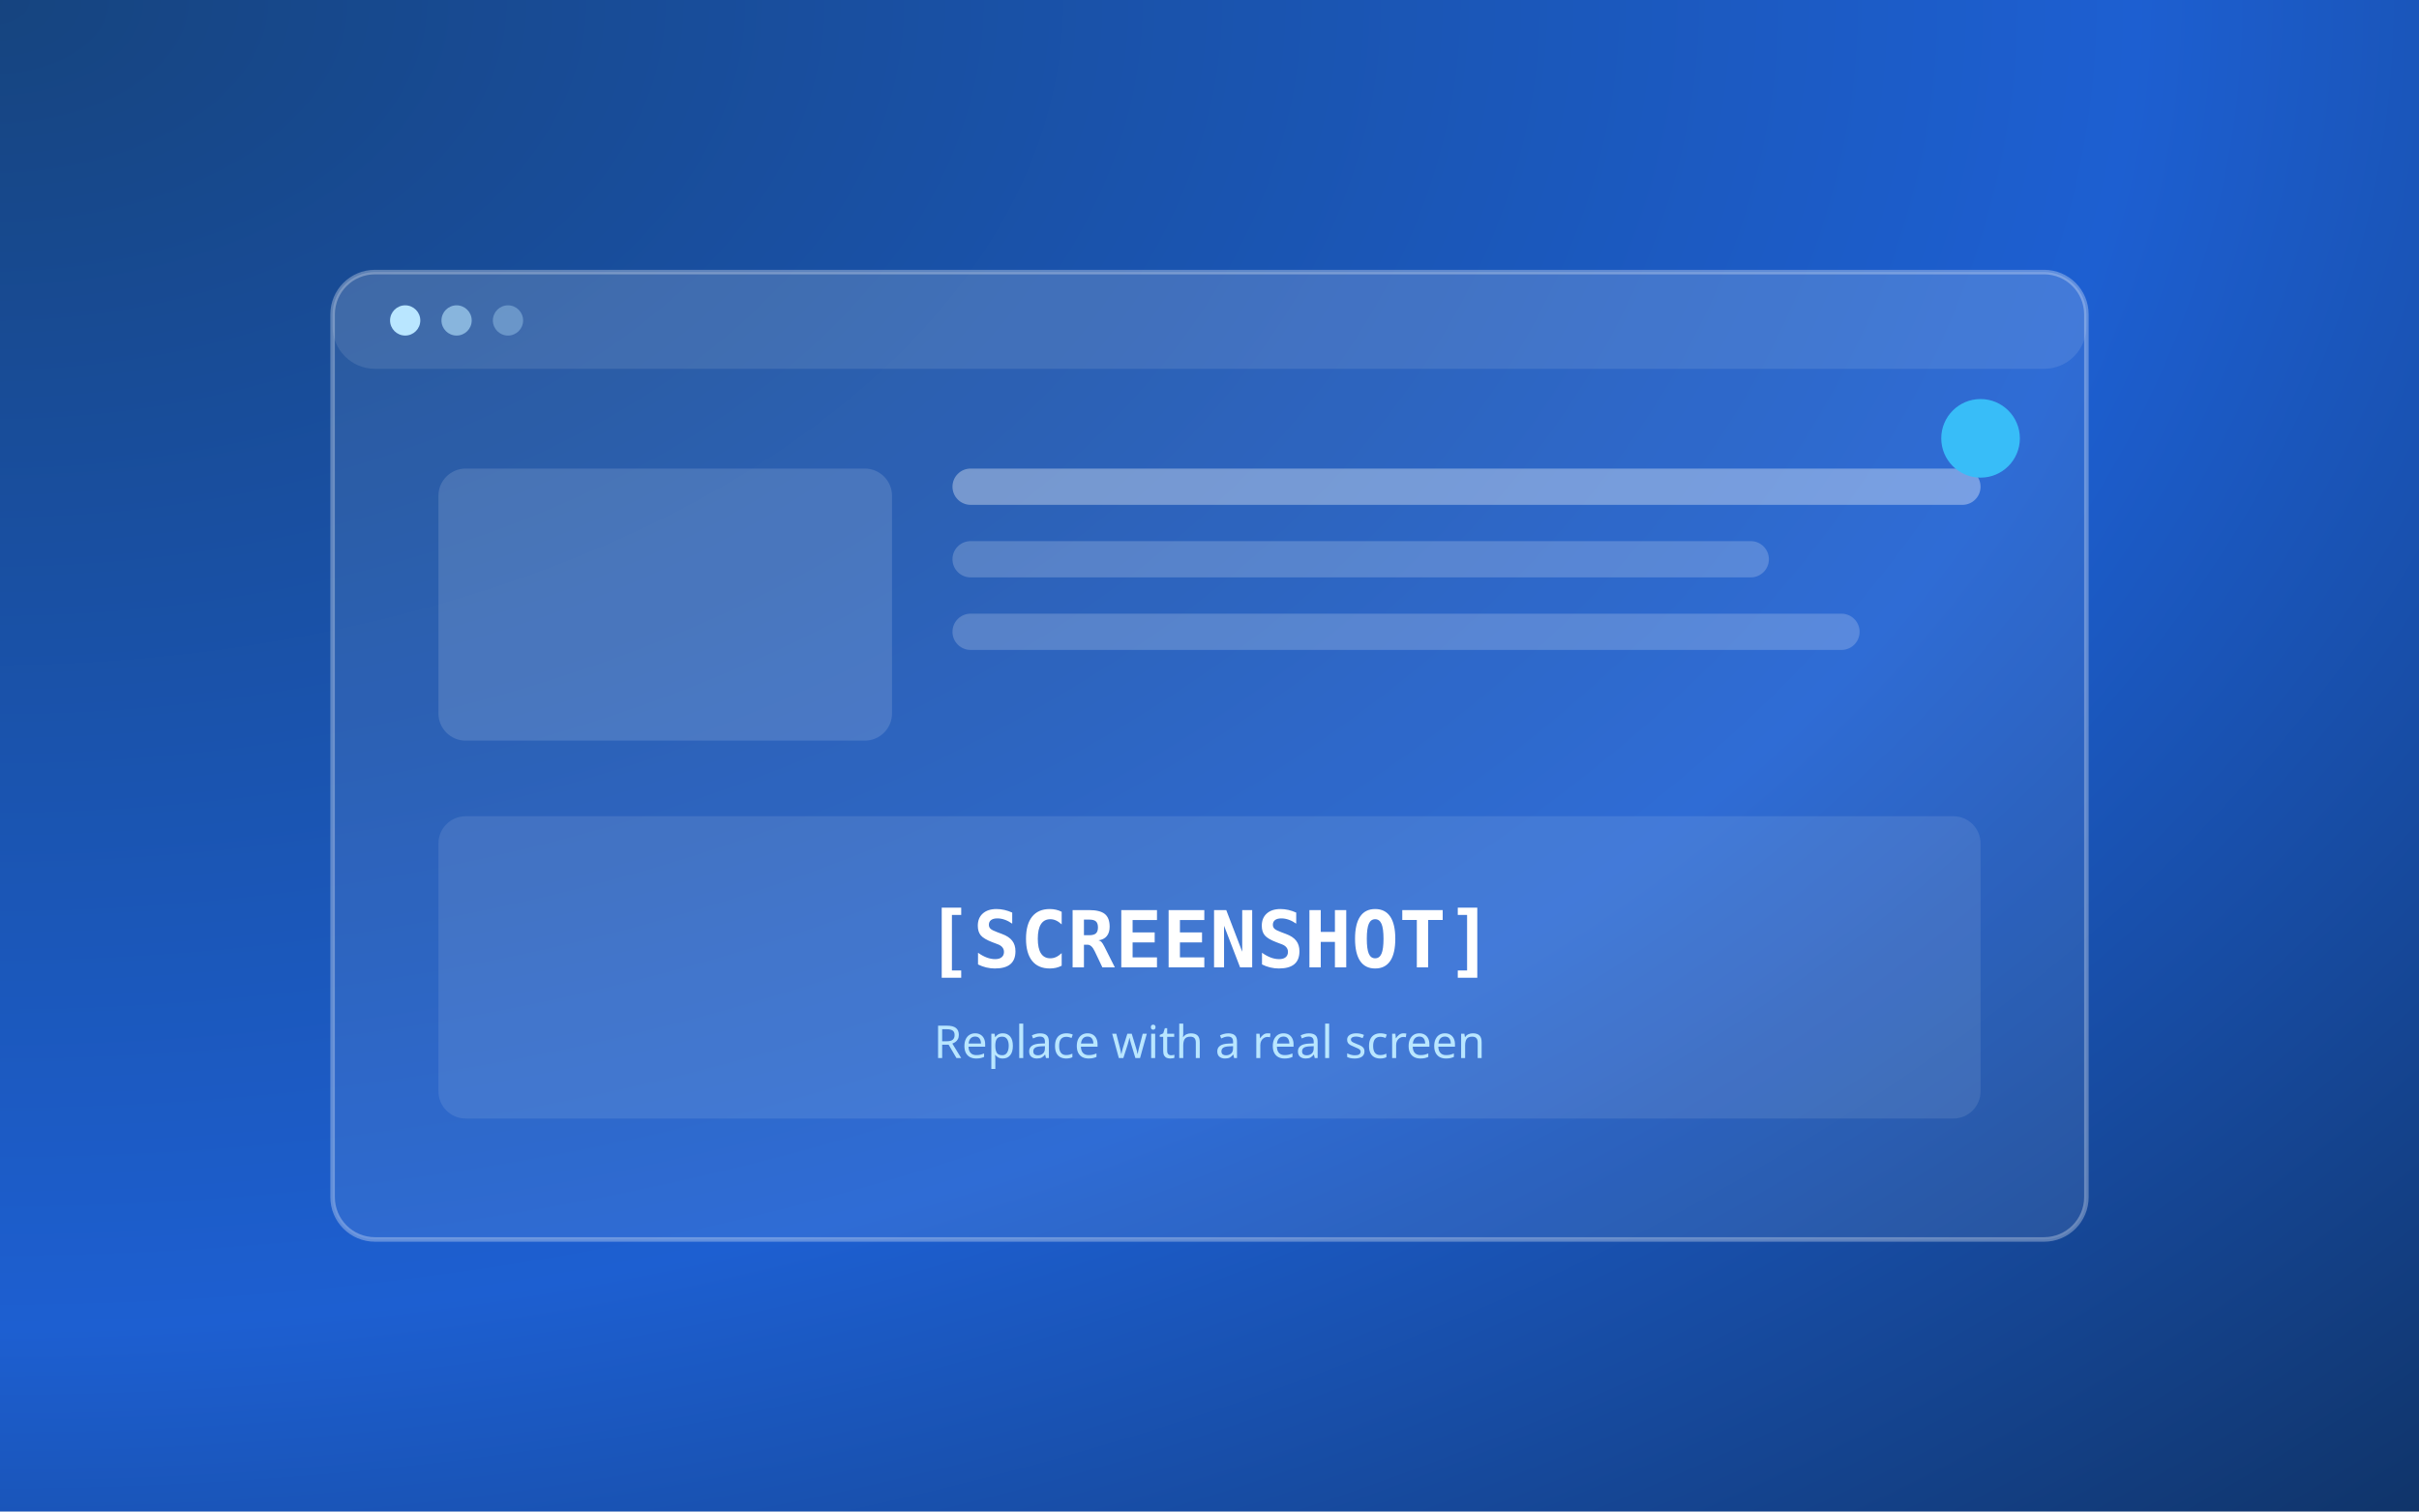
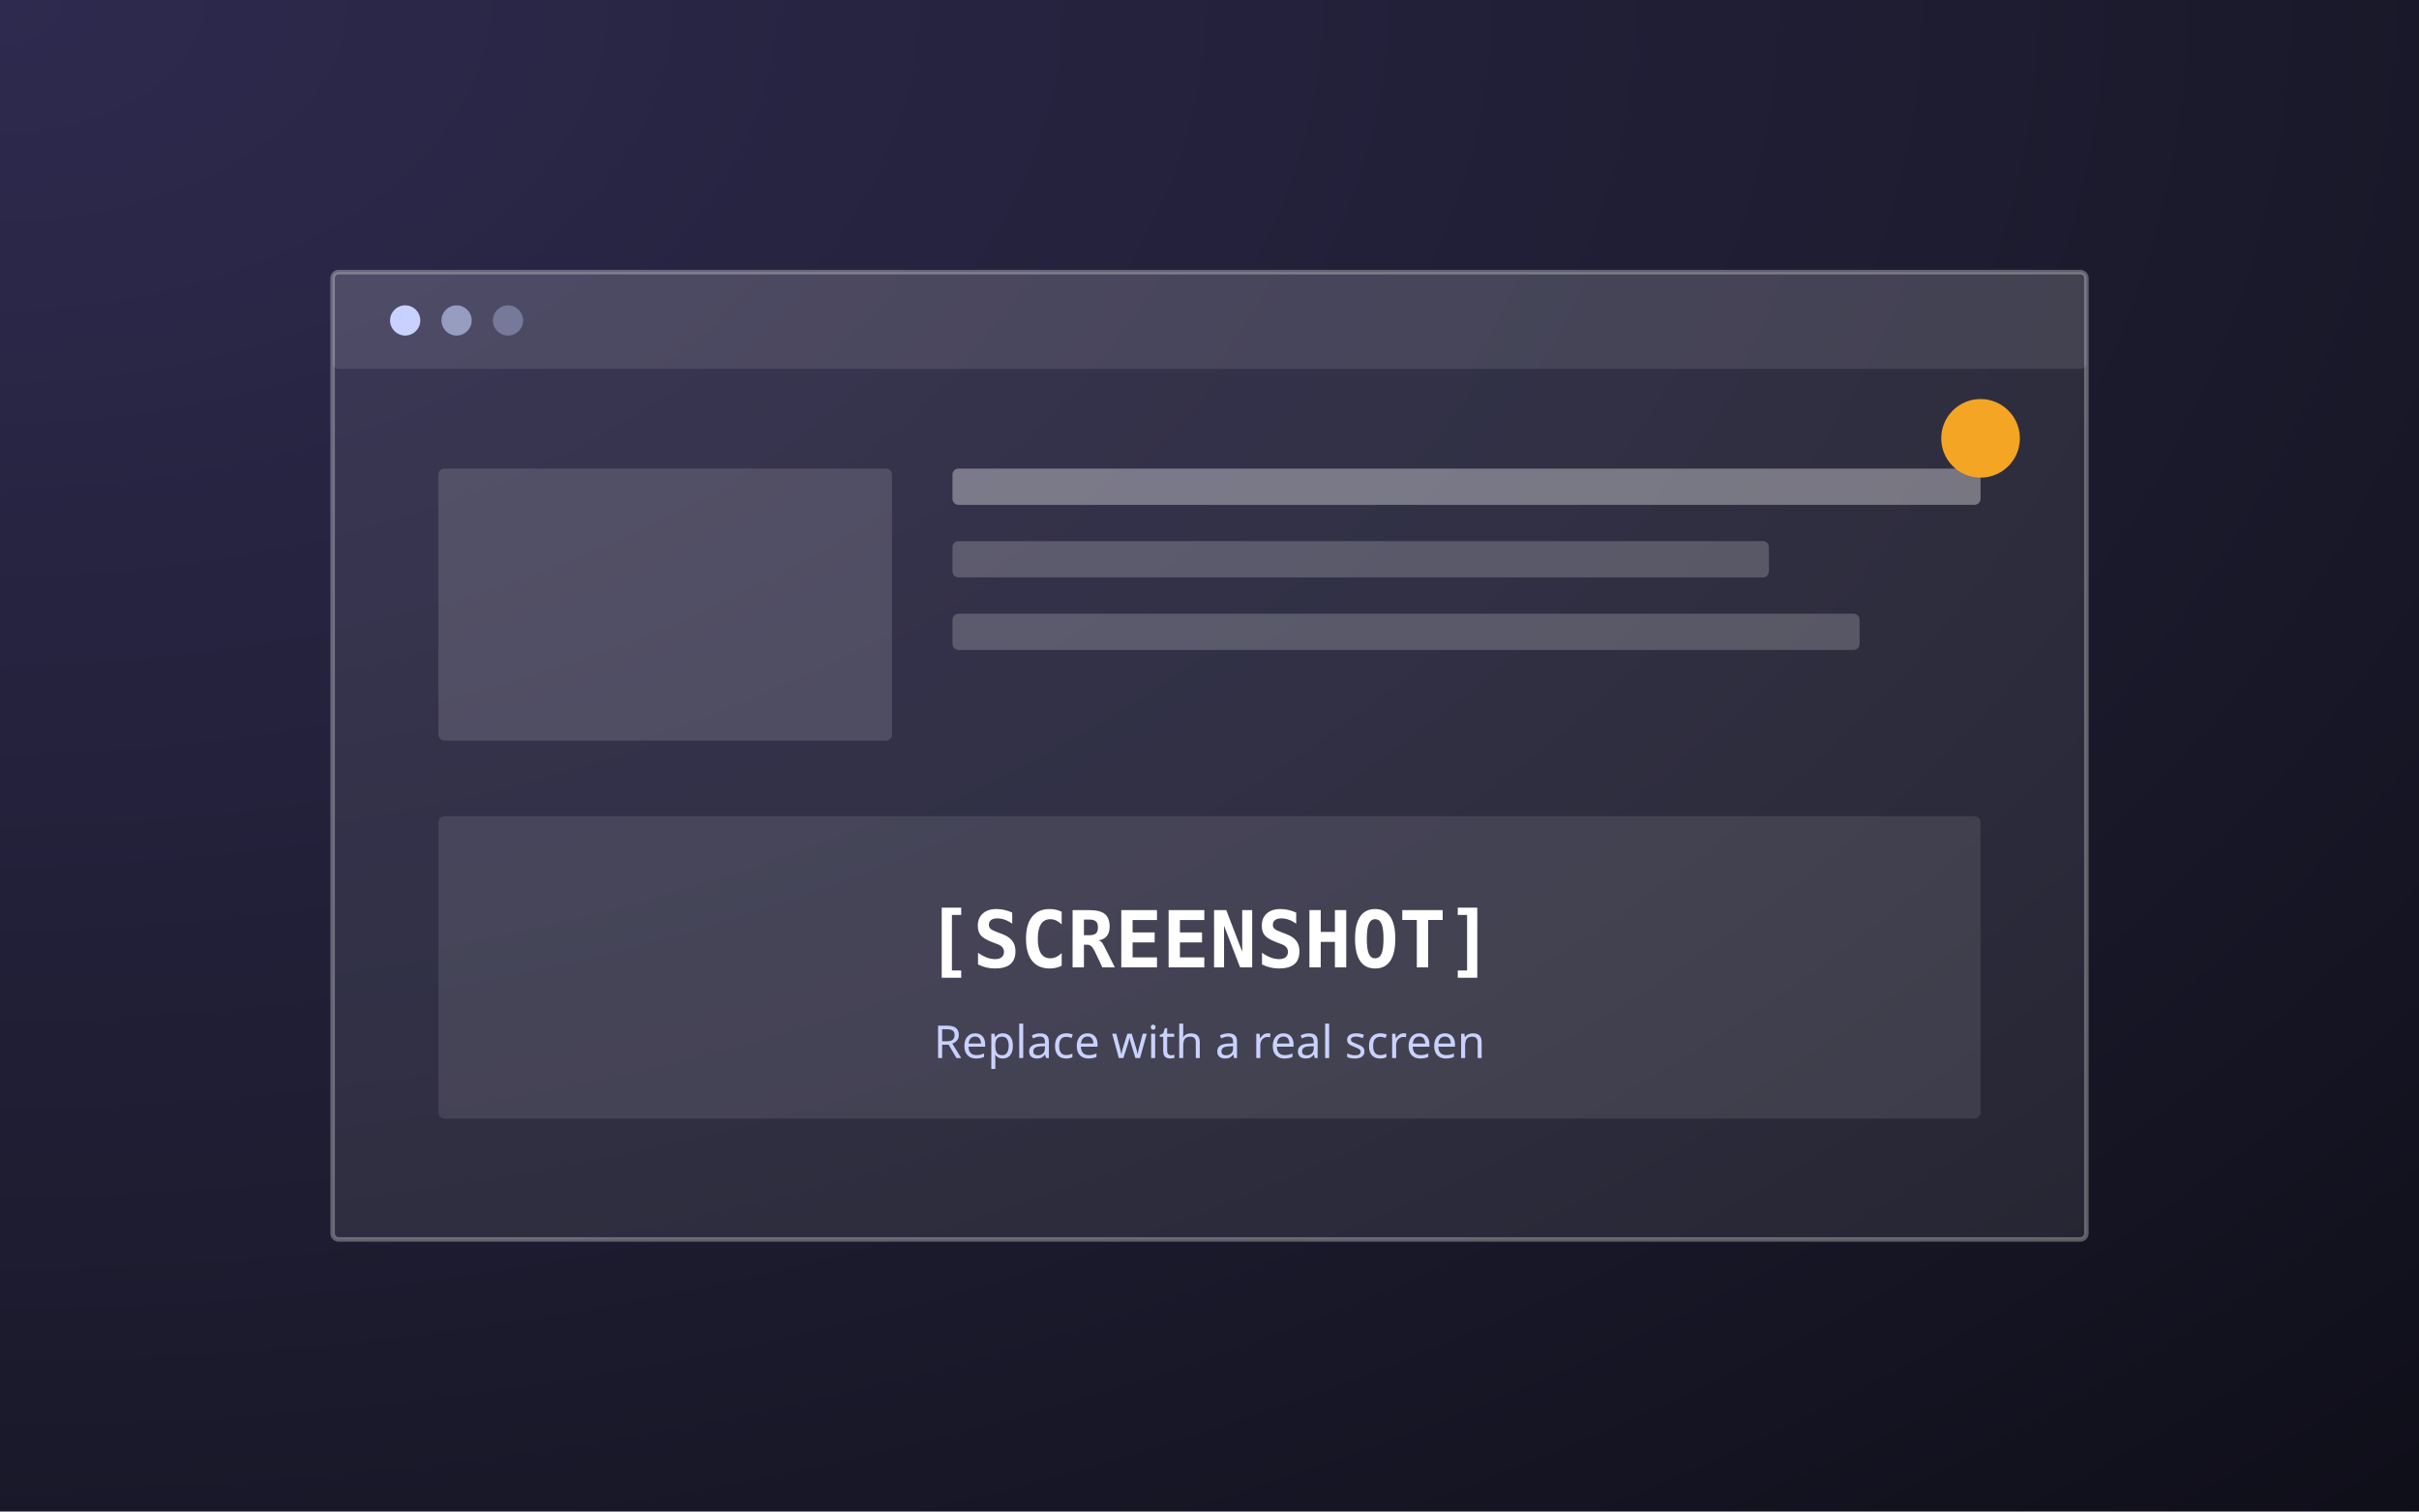
<svg xmlns="http://www.w3.org/2000/svg" width="1600" height="1000" fill="none" viewBox="0 0 1600 1000">
  <defs>
    <radialGradient id="g" cx="0" cy="0" r="1.6" gradientUnits="objectBoundingBox">
-       <stop offset="0" stop-color="#16447f" />
-       <stop offset=".55" stop-color="#1d5fd1" />
-       <stop offset="1" stop-color="#0b2545" />
+       <stop offset="0" stop-color="#2e2a4f" />
+       <stop offset=".55" stop-color="#1c1b2e" />
+       <stop offset="1" stop-color="#0a0a12" />
    </radialGradient>
  </defs>
  <path fill="url(#g)" d="M0 0h1600v1000H0z" />
-   <rect width="1160" height="640" x="220" y="180" fill="#fff" fill-opacity=".08" stroke="#fff" stroke-opacity=".3" stroke-width="3" rx="28" />
-   <rect width="1160" height="64" x="220" y="180" fill="#fff" fill-opacity=".1" rx="28" />
-   <circle cx="268" cy="212" r="10" fill="#b9e6ff" />
-   <circle cx="302" cy="212" r="10" fill="#b9e6ff" fill-opacity=".6" />
-   <circle cx="336" cy="212" r="10" fill="#b9e6ff" fill-opacity=".35" />
-   <rect width="300" height="180" x="290" y="310" fill="#fff" fill-opacity=".14" rx="18" />
-   <rect width="680" height="24" x="630" y="310" fill="#fff" fill-opacity=".35" rx="12" />
-   <rect width="540" height="24" x="630" y="358" fill="#fff" fill-opacity=".2" rx="12" />
-   <rect width="600" height="24" x="630" y="406" fill="#fff" fill-opacity=".2" rx="12" />
-   <rect width="1020" height="200" x="290" y="540" fill="#fff" fill-opacity=".1" rx="18" />
-   <circle cx="1310" cy="290" r="26" fill="#38bdf8" />
+   <rect width="1160" height="640" x="220" y="180" fill="#fff" fill-opacity=".08" stroke="#fff" stroke-opacity=".3" stroke-width="3" rx="4" />
+   <rect width="1160" height="64" x="220" y="180" fill="#fff" fill-opacity=".1" rx="4" />
+   <circle cx="268" cy="212" r="10" fill="#c9d2ff" />
+   <circle cx="302" cy="212" r="10" fill="#c9d2ff" fill-opacity=".6" />
+   <circle cx="336" cy="212" r="10" fill="#c9d2ff" fill-opacity=".35" />
+   <rect width="300" height="180" x="290" y="310" fill="#fff" fill-opacity=".14" rx="4" />
+   <rect width="680" height="24" x="630" y="310" fill="#fff" fill-opacity=".35" rx="4" />
+   <rect width="540" height="24" x="630" y="358" fill="#fff" fill-opacity=".2" rx="4" />
+   <rect width="600" height="24" x="630" y="406" fill="#fff" fill-opacity=".2" rx="4" />
+   <rect width="1020" height="200" x="290" y="540" fill="#fff" fill-opacity=".1" rx="4" />
+   <circle cx="1310" cy="290" r="26" fill="#f5a524" />
  <text x="800" y="640" fill="#fff" font-family="ui-monospace, monospace" font-size="52" font-weight="700" text-anchor="middle">[SCREENSHOT]</text>
-   <text x="800" y="700" fill="#b9e6ff" font-family="ui-sans-serif, system-ui, sans-serif" font-size="30" text-anchor="middle">Replace with a real screen</text>
+   <text x="800" y="700" fill="#c9d2ff" font-family="ui-sans-serif, system-ui, sans-serif" font-size="30" text-anchor="middle">Replace with a real screen</text>
</svg>
